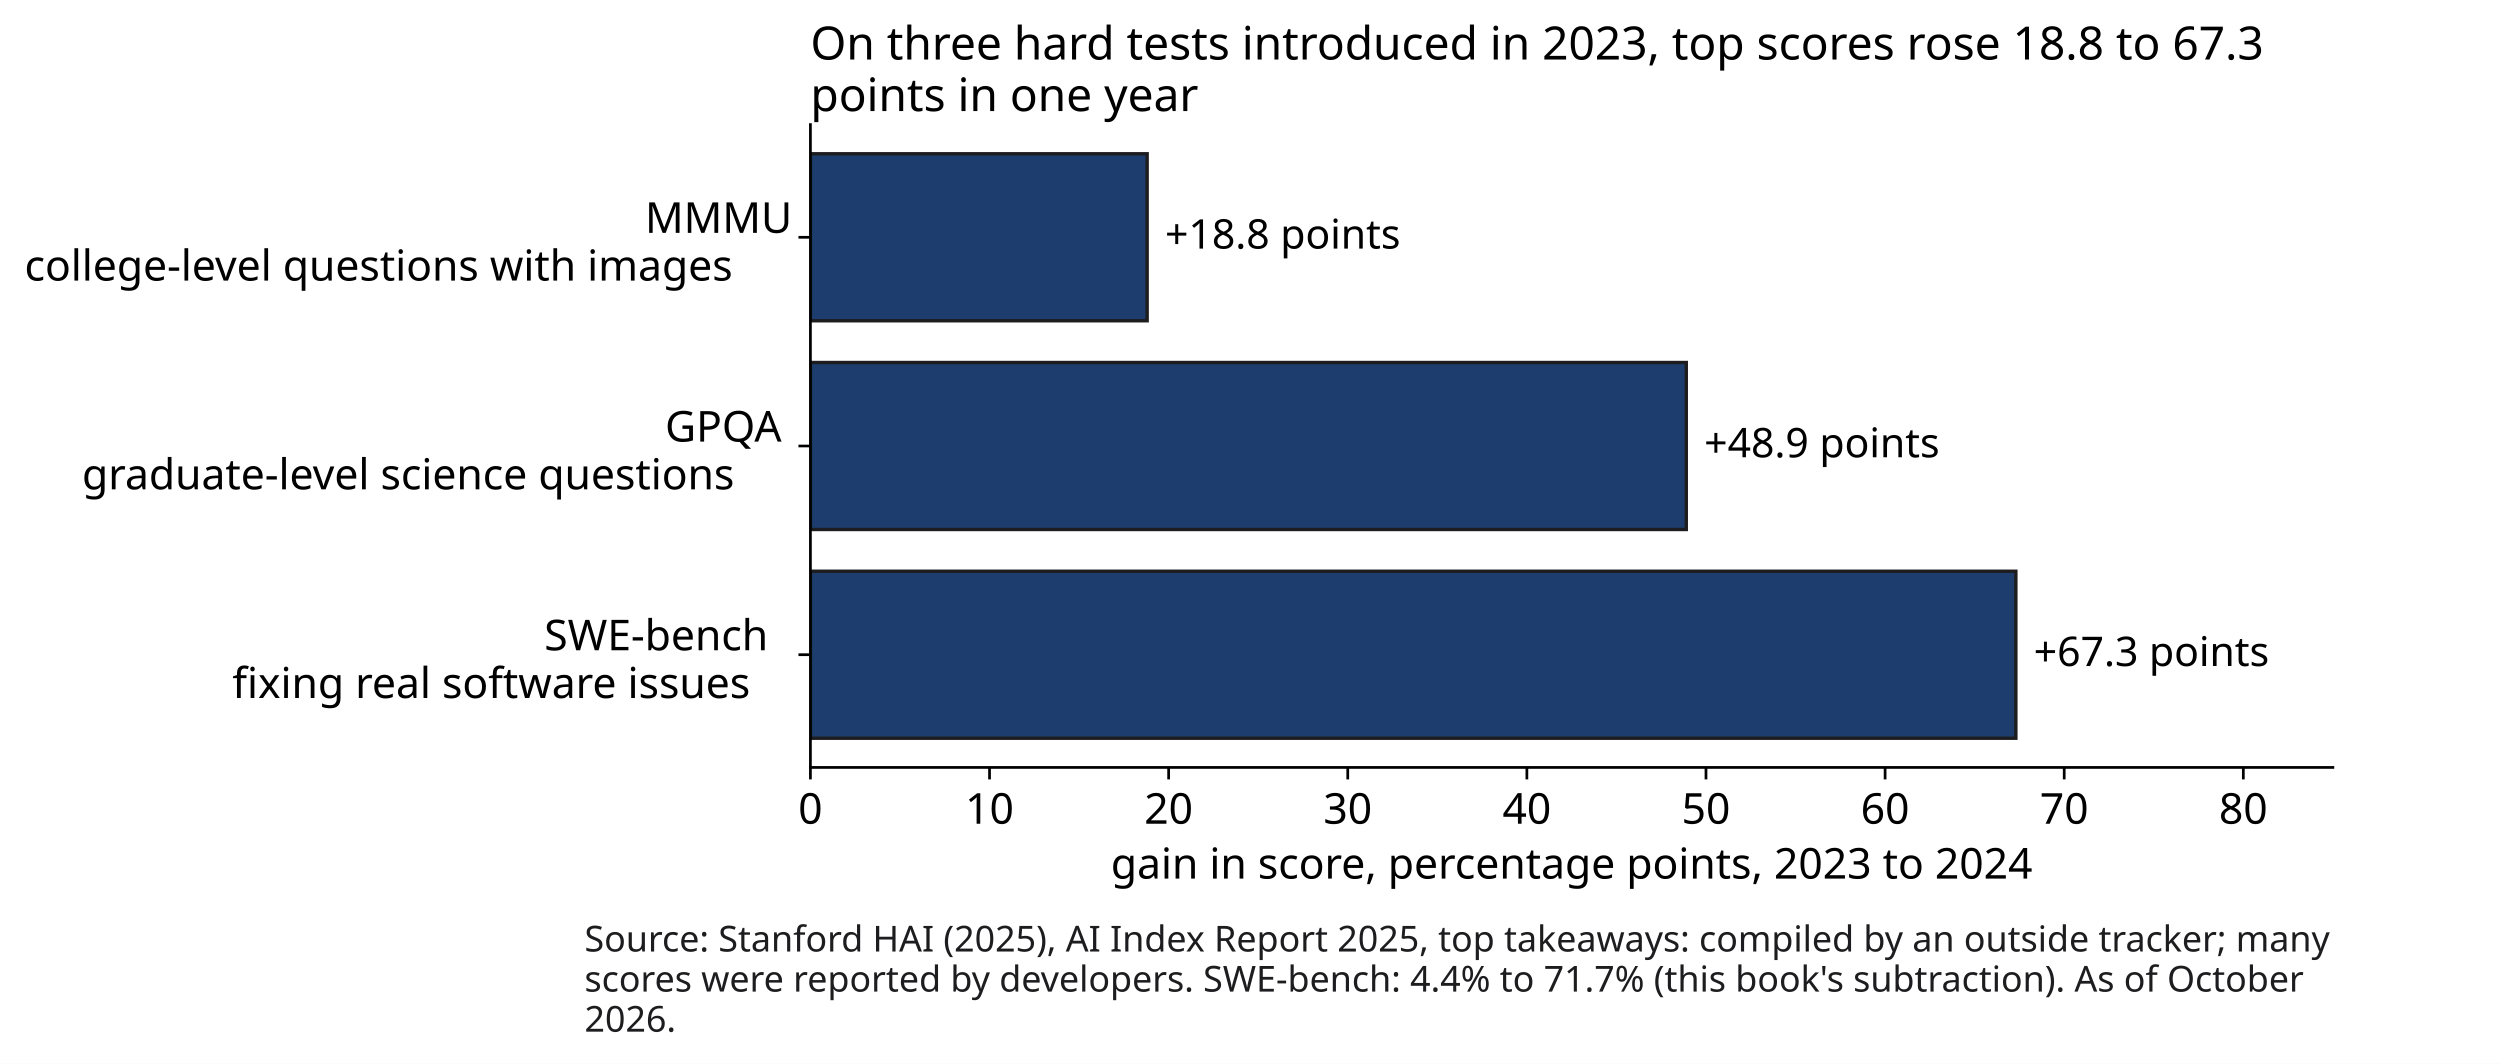
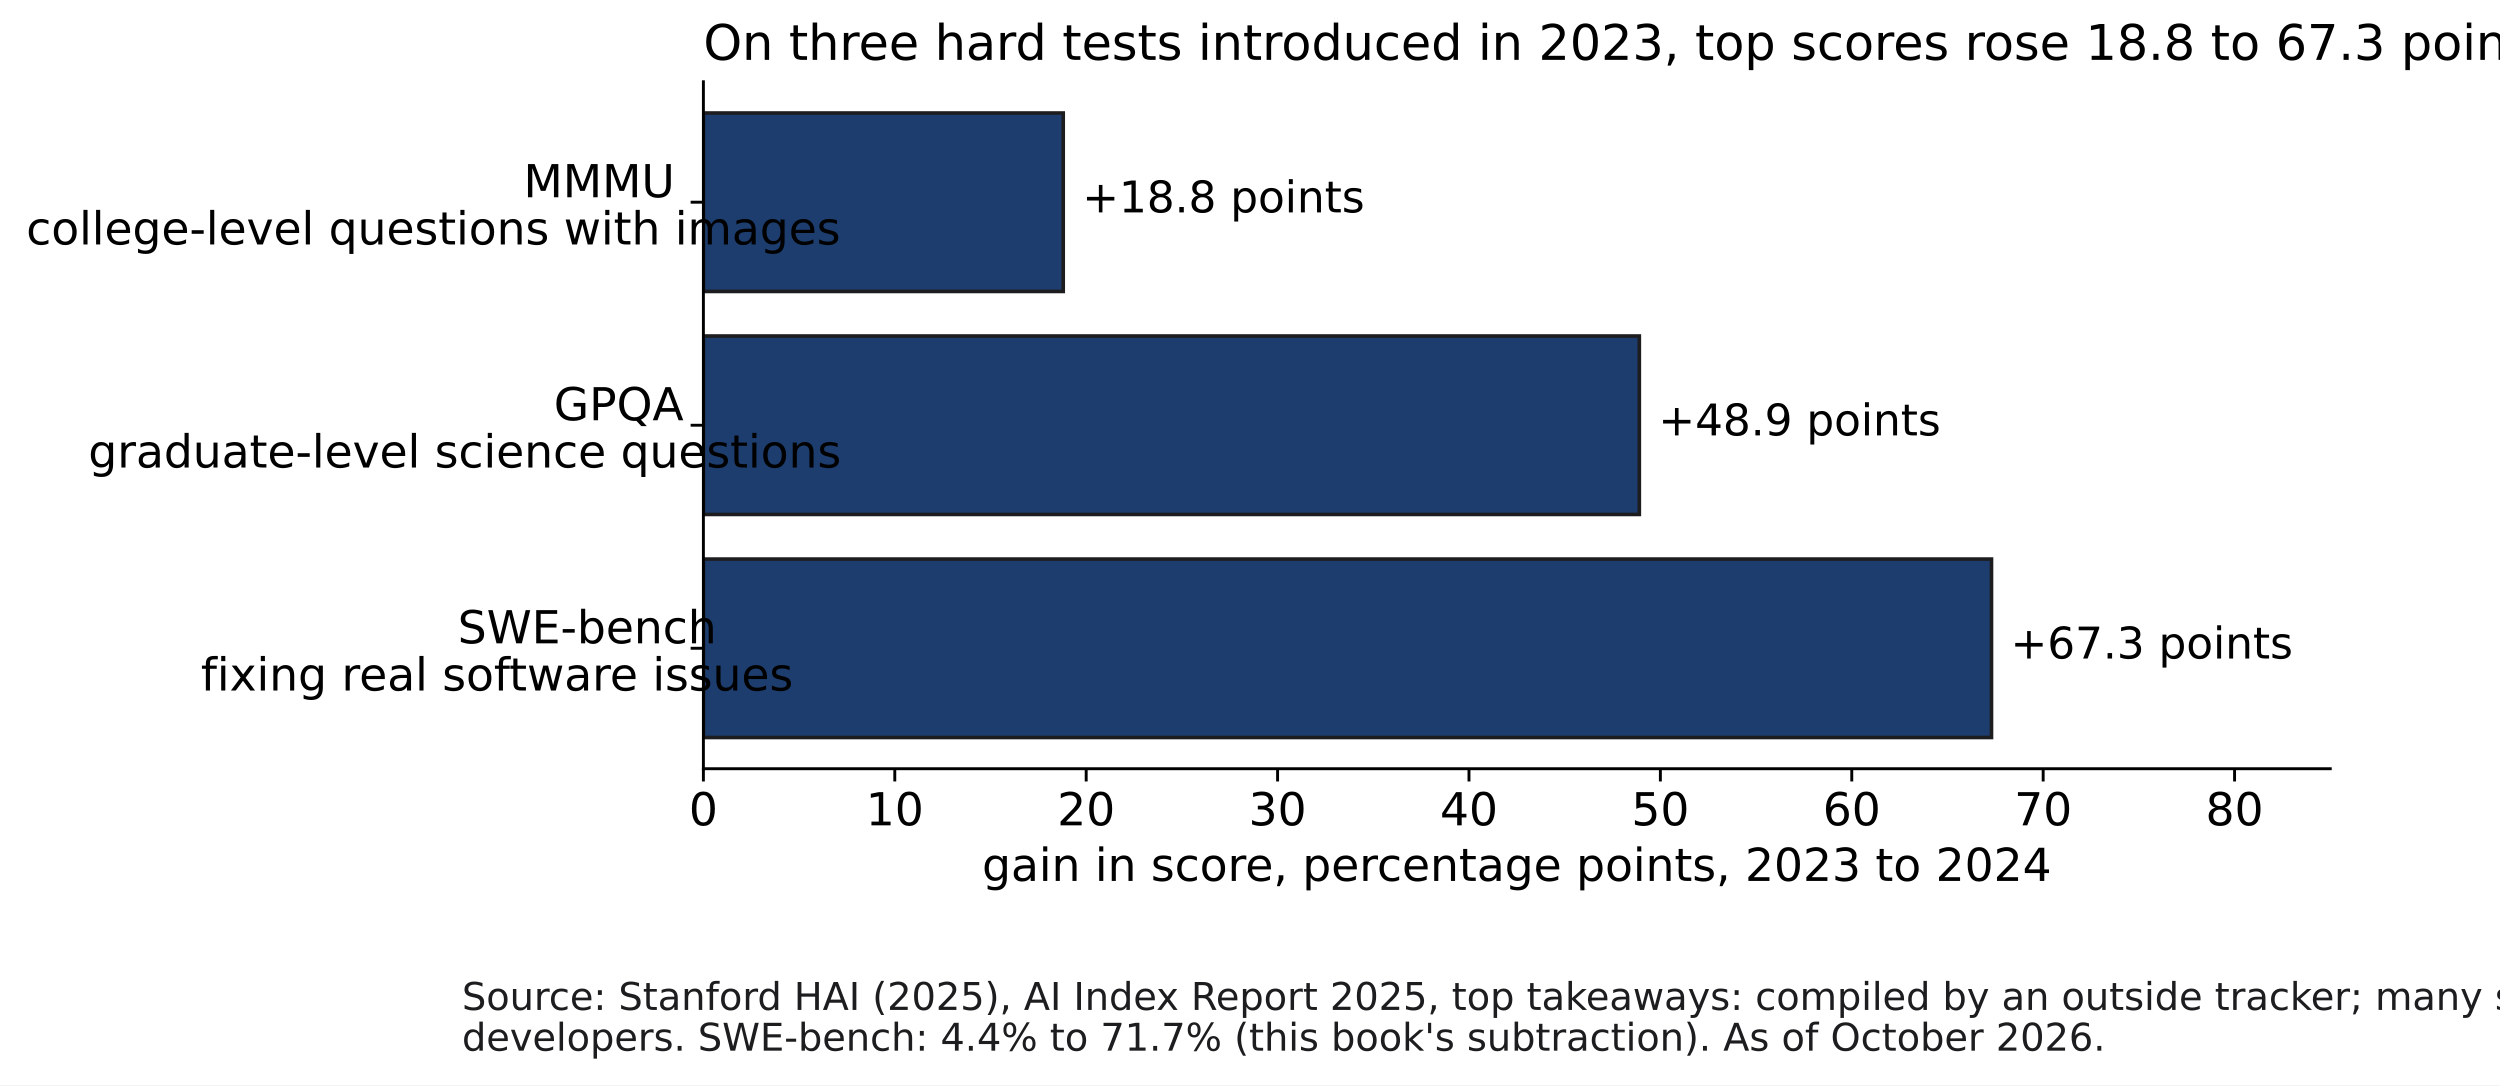
- <svg xmlns="http://www.w3.org/2000/svg" xmlns:xlink="http://www.w3.org/1999/xlink" width="733.021pt" height="311.887pt" viewBox="0 0 733.021 311.887" version="1.1">
+ <svg xmlns="http://www.w3.org/2000/svg" xmlns:xlink="http://www.w3.org/1999/xlink" width="685.979pt" height="297.78pt" viewBox="0 0 685.979 297.78" version="1.1">
  <defs>
    <style type="text/css">*{stroke-linejoin: round; stroke-linecap: butt}</style>
  </defs>
  <g id="figure_1">
    <g id="patch_1">
-       <path d="M 0 311.887  L 733.021 311.887  L 733.021 -0  L 0 -0  z " style="fill: #ffffff" />
+       <path d="M 0 297.78  L 685.979 297.78  L 685.979 -0  L 0 -0  z " style="fill: #ffffff" />
    </g>
    <g id="axes_1">
      <g id="patch_2">
-         <path d="M 237.62 225.019  L 684.02 225.019  L 684.02 36.523  L 237.62 36.523  z " style="fill: #ffffff" />
+         <path d="M 193.005 210.931  L 639.405 210.931  L 639.405 22.435  L 193.005 22.435  z " style="fill: #ffffff" />
      </g>
      <g id="patch_3">
-         <path d="M 237.62 45.091  L 336.353 45.091  L 336.353 94.051  L 237.62 94.051  z " clip-path="url(#p1450ca31be)" style="fill: #1c3d6e; stroke: #1d1d1f; stroke-linejoin: miter" />
+         <path d="M 193.005 31.003  L 291.738 31.003  L 291.738 79.963  L 193.005 79.963  z " clip-path="url(#p029400d034)" style="fill: #1c3d6e; stroke: #1d1d1f; stroke-linejoin: miter" />
      </g>
      <g id="patch_4">
-         <path d="M 237.62 106.291  L 494.431 106.291  L 494.431 155.251  L 237.62 155.251  z " clip-path="url(#p1450ca31be)" style="fill: #1c3d6e; stroke: #1d1d1f; stroke-linejoin: miter" />
+         <path d="M 193.005 92.203  L 449.816 92.203  L 449.816 141.163  L 193.005 141.163  z " clip-path="url(#p029400d034)" style="fill: #1c3d6e; stroke: #1d1d1f; stroke-linejoin: miter" />
      </g>
      <g id="patch_5">
-         <path d="M 237.62 167.491  L 591.064 167.491  L 591.064 216.451  L 237.62 216.451  z " clip-path="url(#p1450ca31be)" style="fill: #1c3d6e; stroke: #1d1d1f; stroke-linejoin: miter" />
+         <path d="M 193.005 153.403  L 546.448 153.403  L 546.448 202.363  L 193.005 202.363  z " clip-path="url(#p029400d034)" style="fill: #1c3d6e; stroke: #1d1d1f; stroke-linejoin: miter" />
      </g>
      <g id="matplotlib.axis_1">
        <g id="xtick_1">
          <g id="line2d_1">
            <defs>
              <path id="macf88622d7" d="M 0 0  L 0 3.5  " style="stroke: #000000; stroke-width: 0.8" />
            </defs>
            <g>
-               <use xlink:href="#macf88622d7" x="237.62" y="225.019" style="stroke: #000000; stroke-width: 0.8" />
+               <use xlink:href="#macf88622d7" x="193.005" y="210.931" style="stroke: #000000; stroke-width: 0.8" />
            </g>
          </g>
          <g id="text_1">
-             <text style="font: 12.5px 'Source Sans 3', STIXGeneral, sans-serif; text-anchor: middle" x="237.62" y="241.517" transform="rotate(-0 237.6199 241.5174)">0</text>
+             <text style="font: 12.5px 'Source Sans 3', 'STIXGeneral', 'DejaVu Sans', sans-serif; text-anchor: middle" x="193.005" y="226.468" transform="rotate(-0 193.0047 226.468)">0</text>
          </g>
        </g>
        <g id="xtick_2">
          <g id="line2d_2">
            <g>
-               <use xlink:href="#macf88622d7" x="290.138" y="225.019" style="stroke: #000000; stroke-width: 0.8" />
+               <use xlink:href="#macf88622d7" x="245.522" y="210.931" style="stroke: #000000; stroke-width: 0.8" />
            </g>
          </g>
          <g id="text_2">
-             <text style="font: 12.5px 'Source Sans 3', STIXGeneral, sans-serif; text-anchor: middle" x="290.138" y="241.517" transform="rotate(-0 290.1376 241.5174)">10</text>
+             <text style="font: 12.5px 'Source Sans 3', 'STIXGeneral', 'DejaVu Sans', sans-serif; text-anchor: middle" x="245.522" y="226.468" transform="rotate(-0 245.5223 226.468)">10</text>
          </g>
        </g>
        <g id="xtick_3">
          <g id="line2d_3">
            <g>
-               <use xlink:href="#macf88622d7" x="342.655" y="225.019" style="stroke: #000000; stroke-width: 0.8" />
+               <use xlink:href="#macf88622d7" x="298.04" y="210.931" style="stroke: #000000; stroke-width: 0.8" />
            </g>
          </g>
          <g id="text_3">
-             <text style="font: 12.5px 'Source Sans 3', STIXGeneral, sans-serif; text-anchor: middle" x="342.655" y="241.517" transform="rotate(-0 342.6552 241.5174)">20</text>
+             <text style="font: 12.5px 'Source Sans 3', 'STIXGeneral', 'DejaVu Sans', sans-serif; text-anchor: middle" x="298.04" y="226.468" transform="rotate(-0 298.04 226.468)">20</text>
          </g>
        </g>
        <g id="xtick_4">
          <g id="line2d_4">
            <g>
-               <use xlink:href="#macf88622d7" x="395.173" y="225.019" style="stroke: #000000; stroke-width: 0.8" />
+               <use xlink:href="#macf88622d7" x="350.558" y="210.931" style="stroke: #000000; stroke-width: 0.8" />
            </g>
          </g>
          <g id="text_4">
-             <text style="font: 12.5px 'Source Sans 3', STIXGeneral, sans-serif; text-anchor: middle" x="395.173" y="241.517" transform="rotate(-0 395.1729 241.5174)">30</text>
+             <text style="font: 12.5px 'Source Sans 3', 'STIXGeneral', 'DejaVu Sans', sans-serif; text-anchor: middle" x="350.558" y="226.468" transform="rotate(-0 350.5576 226.468)">30</text>
          </g>
        </g>
        <g id="xtick_5">
          <g id="line2d_5">
            <g>
-               <use xlink:href="#macf88622d7" x="447.691" y="225.019" style="stroke: #000000; stroke-width: 0.8" />
+               <use xlink:href="#macf88622d7" x="403.075" y="210.931" style="stroke: #000000; stroke-width: 0.8" />
            </g>
          </g>
          <g id="text_5">
-             <text style="font: 12.5px 'Source Sans 3', STIXGeneral, sans-serif; text-anchor: middle" x="447.691" y="241.517" transform="rotate(-0 447.6905 241.5174)">40</text>
+             <text style="font: 12.5px 'Source Sans 3', 'STIXGeneral', 'DejaVu Sans', sans-serif; text-anchor: middle" x="403.075" y="226.468" transform="rotate(-0 403.0753 226.468)">40</text>
          </g>
        </g>
        <g id="xtick_6">
          <g id="line2d_6">
            <g>
-               <use xlink:href="#macf88622d7" x="500.208" y="225.019" style="stroke: #000000; stroke-width: 0.8" />
+               <use xlink:href="#macf88622d7" x="455.593" y="210.931" style="stroke: #000000; stroke-width: 0.8" />
            </g>
          </g>
          <g id="text_6">
-             <text style="font: 12.5px 'Source Sans 3', STIXGeneral, sans-serif; text-anchor: middle" x="500.208" y="241.517" transform="rotate(-0 500.2082 241.5174)">50</text>
+             <text style="font: 12.5px 'Source Sans 3', 'STIXGeneral', 'DejaVu Sans', sans-serif; text-anchor: middle" x="455.593" y="226.468" transform="rotate(-0 455.5929 226.468)">50</text>
          </g>
        </g>
        <g id="xtick_7">
          <g id="line2d_7">
            <g>
-               <use xlink:href="#macf88622d7" x="552.726" y="225.019" style="stroke: #000000; stroke-width: 0.8" />
+               <use xlink:href="#macf88622d7" x="508.111" y="210.931" style="stroke: #000000; stroke-width: 0.8" />
            </g>
          </g>
          <g id="text_7">
-             <text style="font: 12.5px 'Source Sans 3', STIXGeneral, sans-serif; text-anchor: middle" x="552.726" y="241.517" transform="rotate(-0 552.7258 241.5174)">60</text>
+             <text style="font: 12.5px 'Source Sans 3', 'STIXGeneral', 'DejaVu Sans', sans-serif; text-anchor: middle" x="508.111" y="226.468" transform="rotate(-0 508.1106 226.468)">60</text>
          </g>
        </g>
        <g id="xtick_8">
          <g id="line2d_8">
            <g>
-               <use xlink:href="#macf88622d7" x="605.243" y="225.019" style="stroke: #000000; stroke-width: 0.8" />
+               <use xlink:href="#macf88622d7" x="560.628" y="210.931" style="stroke: #000000; stroke-width: 0.8" />
            </g>
          </g>
          <g id="text_8">
-             <text style="font: 12.5px 'Source Sans 3', STIXGeneral, sans-serif; text-anchor: middle" x="605.243" y="241.517" transform="rotate(-0 605.2435 241.5174)">70</text>
+             <text style="font: 12.5px 'Source Sans 3', 'STIXGeneral', 'DejaVu Sans', sans-serif; text-anchor: middle" x="560.628" y="226.468" transform="rotate(-0 560.6282 226.468)">70</text>
          </g>
        </g>
        <g id="xtick_9">
          <g id="line2d_9">
            <g>
-               <use xlink:href="#macf88622d7" x="657.761" y="225.019" style="stroke: #000000; stroke-width: 0.8" />
+               <use xlink:href="#macf88622d7" x="613.146" y="210.931" style="stroke: #000000; stroke-width: 0.8" />
            </g>
          </g>
          <g id="text_9">
-             <text style="font: 12.5px 'Source Sans 3', STIXGeneral, sans-serif; text-anchor: middle" x="657.761" y="241.517" transform="rotate(-0 657.7611 241.5174)">80</text>
+             <text style="font: 12.5px 'Source Sans 3', 'STIXGeneral', 'DejaVu Sans', sans-serif; text-anchor: middle" x="613.146" y="226.468" transform="rotate(-0 613.1459 226.468)">80</text>
          </g>
        </g>
        <g id="text_10">
-           <text style="font: 12.5px 'Source Sans 3', STIXGeneral, sans-serif; text-anchor: middle" x="460.82" y="257.615" transform="rotate(-0 460.8199 257.6151)">gain in score, percentage points, 2023 to 2024</text>
+           <text style="font: 12.5px 'Source Sans 3', 'STIXGeneral', 'DejaVu Sans', sans-serif; text-anchor: middle" x="416.205" y="241.718" transform="rotate(-0 416.2047 241.718)">gain in score, percentage points, 2023 to 2024</text>
        </g>
      </g>
      <g id="matplotlib.axis_2">
        <g id="ytick_1">
          <g id="line2d_10">
            <defs>
              <path id="m16c6811a0e" d="M 0 0  L -3.5 0  " style="stroke: #000000; stroke-width: 0.8" />
            </defs>
            <g>
-               <use xlink:href="#m16c6811a0e" x="237.62" y="69.571" style="stroke: #000000; stroke-width: 0.8" />
+               <use xlink:href="#m16c6811a0e" x="193.005" y="55.483" style="stroke: #000000; stroke-width: 0.8" />
            </g>
          </g>
          <g id="text_11">
-             <text style="font: 12.5px 'Source Sans 3', STIXGeneral, sans-serif" transform="translate(189.116 68.27156)">MMMU</text>
-             <text style="font: 12.5px 'Source Sans 3', STIXGeneral, sans-serif" transform="translate(7.2 82.26882)">college-level questions with images</text>
+             <text style="font: 12.5px 'Source Sans 3', 'STIXGeneral', 'DejaVu Sans', sans-serif" transform="translate(143.6395 54.1264)">MMMU</text>
+             <text style="font: 12.5px 'Source Sans 3', 'STIXGeneral', 'DejaVu Sans', sans-serif" transform="translate(7.2 67.08382)">college-level questions with images</text>
          </g>
        </g>
        <g id="ytick_2">
          <g id="line2d_11">
            <g>
-               <use xlink:href="#m16c6811a0e" x="237.62" y="130.771" style="stroke: #000000; stroke-width: 0.8" />
+               <use xlink:href="#m16c6811a0e" x="193.005" y="116.683" style="stroke: #000000; stroke-width: 0.8" />
            </g>
          </g>
          <g id="text_12">
-             <text style="font: 12.5px 'Source Sans 3', STIXGeneral, sans-serif" transform="translate(195.0066 129.4716)">GPQA</text>
-             <text style="font: 12.5px 'Source Sans 3', STIXGeneral, sans-serif" transform="translate(24.04375 143.4688)">graduate-level science questions</text>
+             <text style="font: 12.5px 'Source Sans 3', 'STIXGeneral', 'DejaVu Sans', sans-serif" transform="translate(151.9656 115.3264)">GPQA</text>
+             <text style="font: 12.5px 'Source Sans 3', 'STIXGeneral', 'DejaVu Sans', sans-serif" transform="translate(24.23516 128.2838)">graduate-level science questions</text>
          </g>
        </g>
        <g id="ytick_3">
          <g id="line2d_12">
            <g>
-               <use xlink:href="#m16c6811a0e" x="237.62" y="191.971" style="stroke: #000000; stroke-width: 0.8" />
+               <use xlink:href="#m16c6811a0e" x="193.005" y="177.883" style="stroke: #000000; stroke-width: 0.8" />
            </g>
          </g>
          <g id="text_13">
-             <text style="font: 12.5px 'Source Sans 3', STIXGeneral, sans-serif" transform="translate(159.573 190.6716)">SWE-bench</text>
-             <text style="font: 12.5px 'Source Sans 3', STIXGeneral, sans-serif" transform="translate(68.12383 204.6688)">fixing real software issues</text>
+             <text style="font: 12.5px 'Source Sans 3', 'STIXGeneral', 'DejaVu Sans', sans-serif" transform="translate(125.6043 176.5264)">SWE-bench</text>
+             <text style="font: 12.5px 'Source Sans 3', 'STIXGeneral', 'DejaVu Sans', sans-serif" transform="translate(55.12578 189.4838)">fixing real software issues</text>
          </g>
        </g>
      </g>
      <g id="patch_6">
-         <path d="M 237.62 225.019  L 237.62 36.523  " style="fill: none; stroke: #000000; stroke-width: 0.8; stroke-linejoin: miter; stroke-linecap: square" />
+         <path d="M 193.005 210.931  L 193.005 22.435  " style="fill: none; stroke: #000000; stroke-width: 0.8; stroke-linejoin: miter; stroke-linecap: square" />
      </g>
      <g id="patch_7">
-         <path d="M 237.62 225.019  L 684.02 225.019  " style="fill: none; stroke: #000000; stroke-width: 0.8; stroke-linejoin: miter; stroke-linecap: square" />
+         <path d="M 193.005 210.931  L 639.405 210.931  " style="fill: none; stroke: #000000; stroke-width: 0.8; stroke-linejoin: miter; stroke-linecap: square" />
      </g>
      <g id="text_14">
-         <text style="font: 12px 'Source Sans 3', STIXGeneral, sans-serif; text-anchor: start" x="341.605" y="72.883" transform="rotate(-0 341.6049 72.88261)">+18.8 points</text>
+         <text style="font: 12px 'Source Sans 3', 'STIXGeneral', 'DejaVu Sans', sans-serif; text-anchor: start" x="296.99" y="58.278" transform="rotate(-0 296.9896 58.27847)">+18.8 points</text>
      </g>
      <g id="text_15">
-         <text style="font: 12px 'Source Sans 3', STIXGeneral, sans-serif; text-anchor: start" x="499.683" y="134.083" transform="rotate(-0 499.683 134.0826)">+48.9 points</text>
+         <text style="font: 12px 'Source Sans 3', 'STIXGeneral', 'DejaVu Sans', sans-serif; text-anchor: start" x="455.068" y="119.478" transform="rotate(-0 455.0677 119.4785)">+48.9 points</text>
      </g>
      <g id="text_16">
-         <text style="font: 12px 'Source Sans 3', STIXGeneral, sans-serif; text-anchor: start" x="596.315" y="195.283" transform="rotate(-0 596.3155 195.2826)">+67.3 points</text>
+         <text style="font: 12px 'Source Sans 3', 'STIXGeneral', 'DejaVu Sans', sans-serif; text-anchor: start" x="551.7" y="180.685" transform="rotate(-0 551.7002 180.685)">+67.3 points</text>
      </g>
      <g id="text_17">
-         <text style="font: 13.5px 'Source Sans 3', STIXGeneral, sans-serif" transform="translate(237.6199 17.45789)">On three hard tests introduced in 2023, top scores rose 18.8 to 67.3</text>
-         <text style="font: 13.5px 'Source Sans 3', STIXGeneral, sans-serif" transform="translate(237.6199 32.57494)">points in one year</text>
+         <text style="font: 13.5px 'Source Sans 3', 'STIXGeneral', 'DejaVu Sans', sans-serif; text-anchor: start" x="193.005" y="16.435" transform="rotate(-0 193.0047 16.43484)">On three hard tests introduced in 2023, top scores rose 18.8 to 67.3 points in one year</text>
      </g>
    </g>
    <g id="text_18">
-       <text style="fill: #1d1d1f; font: 10.5px 'Source Sans 3', STIXGeneral, sans-serif" transform="translate(171.3799 278.9876)">Source: Stanford HAI (2025), AI Index Report 2025, top takeaways: compiled by an outside tracker; many</text>
-       <text style="fill: #1d1d1f; font: 10.5px 'Source Sans 3', STIXGeneral, sans-serif" transform="translate(171.3799 290.7453)">scores were reported by developers. SWE-bench: 4.4% to 71.7% (this book's subtraction). As of October</text>
-       <text style="fill: #1d1d1f; font: 10.5px 'Source Sans 3', STIXGeneral, sans-serif" transform="translate(171.3799 302.503)">2026.</text>
+       <text style="fill: #1d1d1f; font: 10.5px 'Source Sans 3', 'STIXGeneral', 'DejaVu Sans', sans-serif" transform="translate(126.7647 277.1178)">Source: Stanford HAI (2025), AI Index Report 2025, top takeaways: compiled by an outside tracker; many scores were reported by</text>
+       <text style="fill: #1d1d1f; font: 10.5px 'Source Sans 3', 'STIXGeneral', 'DejaVu Sans', sans-serif" transform="translate(126.7647 288.3013)">developers. SWE-bench: 4.4% to 71.7% (this book's subtraction). As of October 2026.</text>
    </g>
  </g>
  <defs>
-     <clipPath id="p1450ca31be">
-       <rect x="237.62" y="36.523" width="446.4" height="188.496" />
+     <clipPath id="p029400d034">
+       <rect x="193.005" y="22.435" width="446.4" height="188.496" />
    </clipPath>
  </defs>
</svg>
